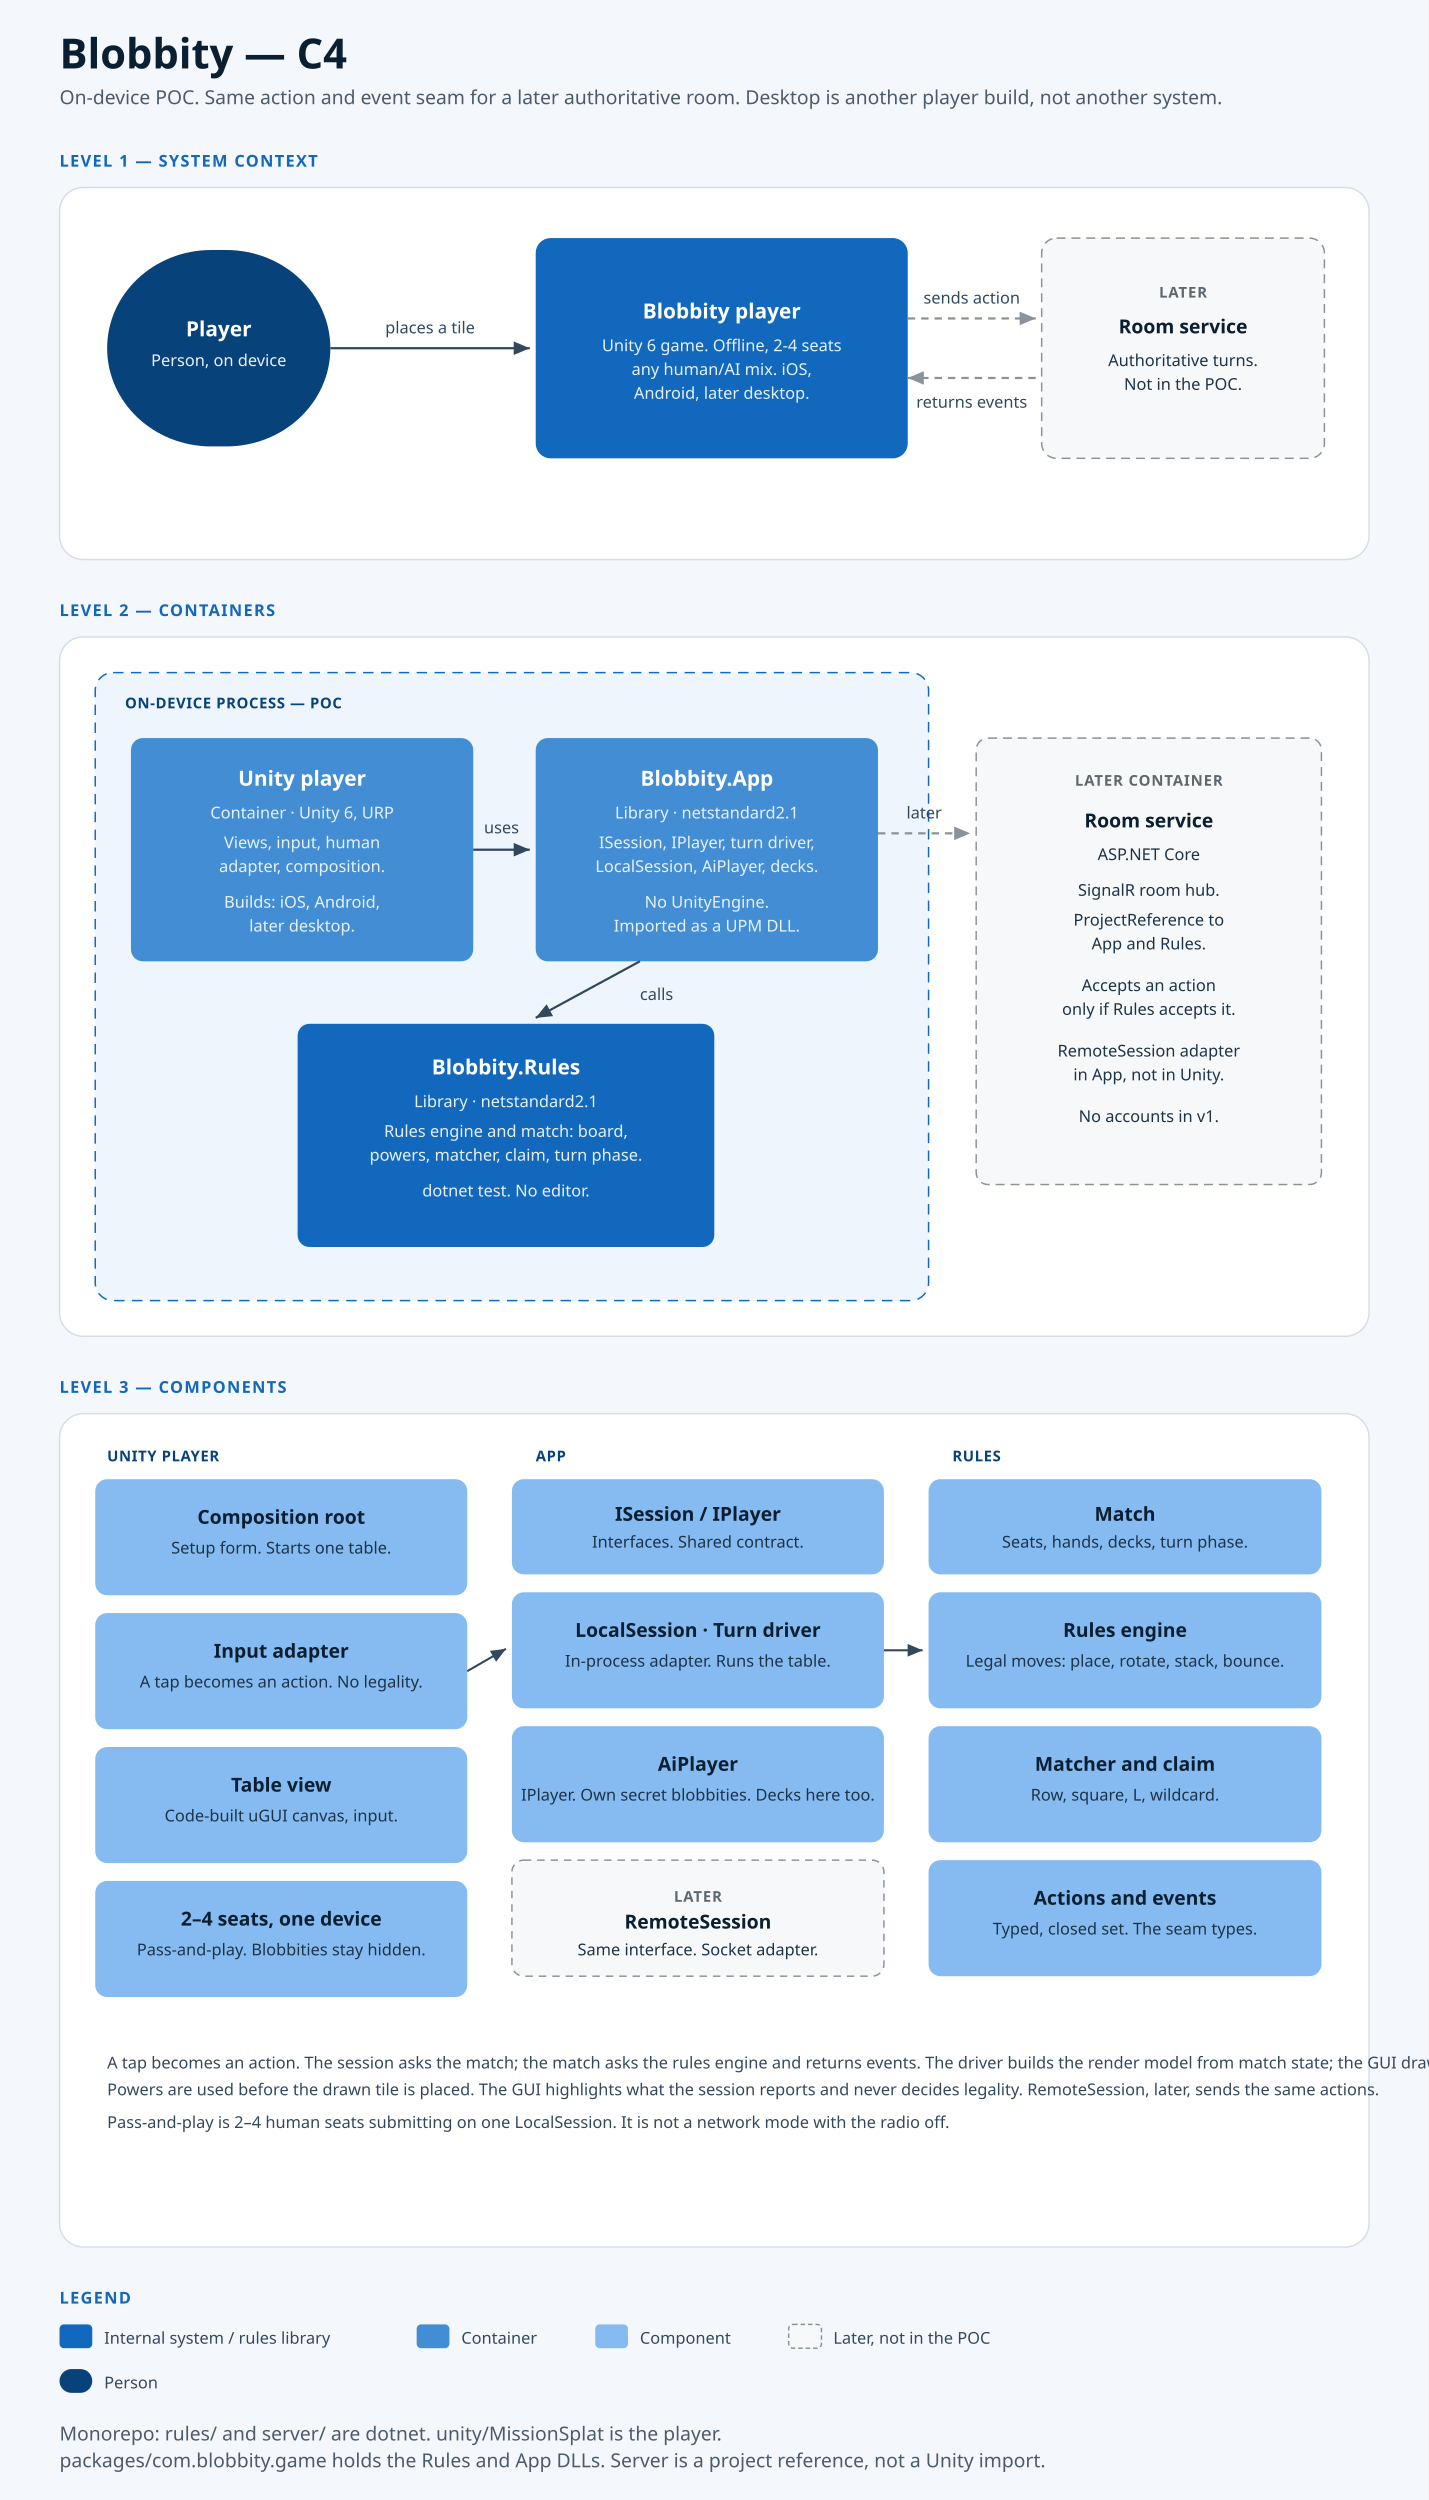
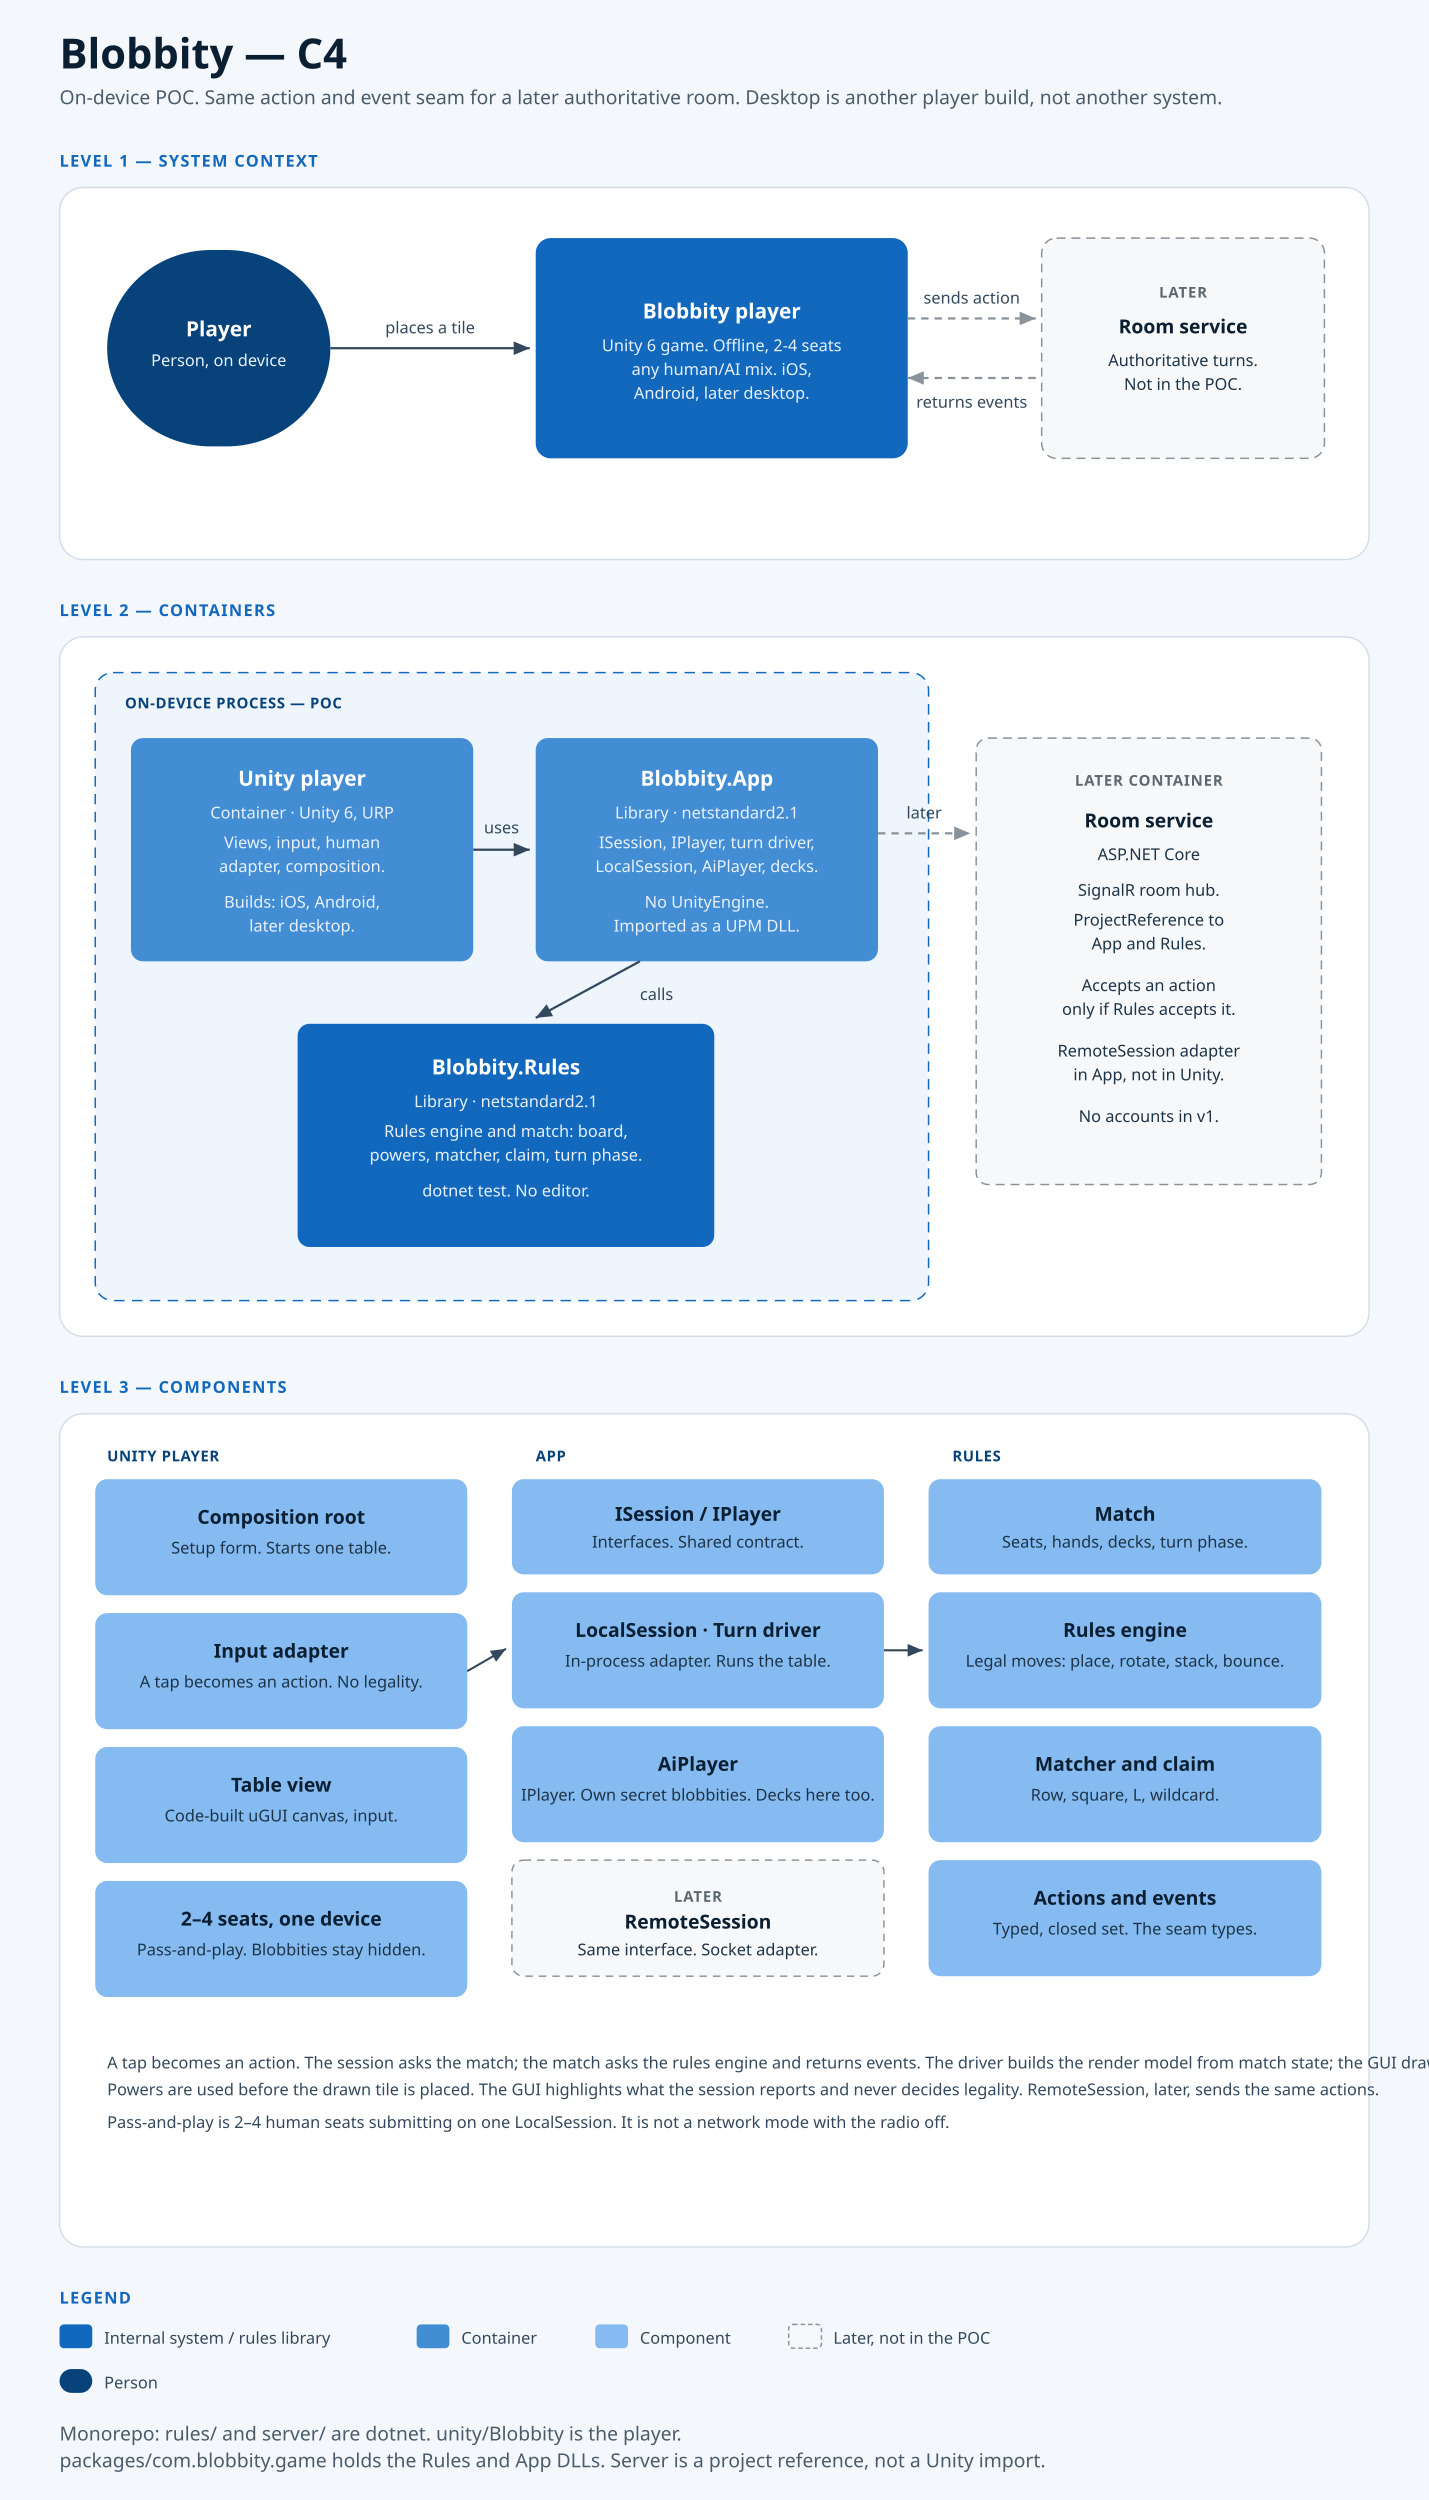
<svg xmlns="http://www.w3.org/2000/svg" viewBox="0 0 960 1680" width="960" height="1680" role="img" aria-labelledby="title desc">
  <defs>
    <style>
      .h1 { font: 700 28px system-ui, Segoe UI, sans-serif; fill: #0b1f33; }
      .h2 { font: 700 16px system-ui, Segoe UI, sans-serif; fill: #0b1f33; }
      .sub { font: 400 13px system-ui, Segoe UI, sans-serif; fill: #4a5b6b; }
      .box-title { font: 700 14px system-ui, Segoe UI, sans-serif; fill: #fff; }
      .box-title-dark { font: 700 13px system-ui, Segoe UI, sans-serif; fill: #0b1f33; }
      .box-body { font: 400 11px system-ui, Segoe UI, sans-serif; fill: #e8f1fa; }
      .box-body-dark { font: 400 11px system-ui, Segoe UI, sans-serif; fill: #1c3348; }
      .tag { font: 700 10px system-ui, Segoe UI, sans-serif; fill: #08427b; letter-spacing: .04em; }
      .rel { font: 400 11px system-ui, Segoe UI, sans-serif; fill: #33485c; }
      .level { font: 700 11px system-ui, Segoe UI, sans-serif; fill: #1168bd; letter-spacing: .08em; }
      .future { font: 700 10px system-ui, Segoe UI, sans-serif; fill: #5c6770; letter-spacing: .06em; }
    </style>
    <marker id="arrow" viewBox="0 0 10 10" refX="9" refY="5" markerWidth="8" markerHeight="8" orient="auto-start-reverse">
      <path d="M 0 1.2 L 9 5 L 0 8.8 z" fill="#33485c" />
    </marker>
    <marker id="arrow-future" viewBox="0 0 10 10" refX="9" refY="5" markerWidth="8" markerHeight="8" orient="auto-start-reverse">
      <path d="M 0 1.2 L 9 5 L 0 8.8 z" fill="#8a939b" />
    </marker>
  </defs>
  <rect width="960" height="1680" fill="#f4f7fb" />
  <text x="40" y="46" class="h1">Blobbity — C4</text>
  <text x="40" y="70" class="sub">On-device POC. Same action and event seam for a later authoritative room. Desktop is another player build, not another system.</text>
  <text x="40" y="112" class="level">LEVEL 1 — SYSTEM CONTEXT</text>
  <rect x="40" y="126" width="880" height="250" rx="16" fill="#fff" stroke="#d5dee8" />
  <rect x="72" y="168" width="150" height="132" rx="70" fill="#08427b" />
  <text x="147" y="226" text-anchor="middle" class="box-title">Player</text>
  <text x="147" y="246" text-anchor="middle" class="box-body">Person, on device</text>
  <rect x="360" y="160" width="250" height="148" rx="10" fill="#1168bd" />
  <text x="485" y="214" text-anchor="middle" class="box-title">Blobbity player</text>
  <text x="485" y="236" text-anchor="middle" class="box-body">Unity 6 game. Offline, 2-4 seats</text>
  <text x="485" y="252" text-anchor="middle" class="box-body">any human/AI mix. iOS,</text>
  <text x="485" y="268" text-anchor="middle" class="box-body">Android, later desktop.</text>
  <rect x="700" y="160" width="190" height="148" rx="10" fill="#f7f8f9" stroke="#8a939b" stroke-dasharray="6 4" />
  <text x="795" y="200" text-anchor="middle" class="future">LATER</text>
  <text x="795" y="224" text-anchor="middle" class="box-title-dark">Room service</text>
  <text x="795" y="246" text-anchor="middle" class="box-body-dark">Authoritative turns.</text>
  <text x="795" y="262" text-anchor="middle" class="box-body-dark">Not in the POC.</text>
  <line x1="222" y1="234" x2="356" y2="234" stroke="#33485c" stroke-width="1.5" marker-end="url(#arrow)" />
  <text x="289" y="224" text-anchor="middle" class="rel">places a tile</text>
  <line x1="610" y1="214" x2="696" y2="214" stroke="#8a939b" stroke-width="1.5" stroke-dasharray="5 4" marker-end="url(#arrow-future)" />
  <text x="653" y="204" text-anchor="middle" class="rel">sends action</text>
  <line x1="696" y1="254" x2="610" y2="254" stroke="#8a939b" stroke-width="1.5" stroke-dasharray="5 4" marker-end="url(#arrow-future)" />
  <text x="653" y="274" text-anchor="middle" class="rel">returns events</text>
  <text x="40" y="414" class="level">LEVEL 2 — CONTAINERS</text>
  <rect x="40" y="428" width="880" height="470" rx="16" fill="#fff" stroke="#d5dee8" />
  <rect x="64" y="452" width="560" height="422" rx="12" fill="#eef5fc" stroke="#1168bd" stroke-dasharray="7 5" />
  <text x="84" y="476" class="tag">ON-DEVICE PROCESS — POC</text>
  <rect x="88" y="496" width="230" height="150" rx="8" fill="#438dd5" />
  <text x="203" y="528" text-anchor="middle" class="box-title">Unity player</text>
  <text x="203" y="550" text-anchor="middle" class="box-body">Container · Unity 6, URP</text>
  <text x="203" y="570" text-anchor="middle" class="box-body">Views, input, human</text>
  <text x="203" y="586" text-anchor="middle" class="box-body">adapter, composition.</text>
  <text x="203" y="610" text-anchor="middle" class="box-body">Builds: iOS, Android,</text>
  <text x="203" y="626" text-anchor="middle" class="box-body">later desktop.</text>
  <rect x="360" y="496" width="230" height="150" rx="8" fill="#438dd5" />
  <text x="475" y="528" text-anchor="middle" class="box-title">Blobbity.App</text>
  <text x="475" y="550" text-anchor="middle" class="box-body">Library · netstandard2.1</text>
  <text x="475" y="570" text-anchor="middle" class="box-body">ISession, IPlayer, turn driver,</text>
  <text x="475" y="586" text-anchor="middle" class="box-body">LocalSession, AiPlayer, decks.</text>
  <text x="475" y="610" text-anchor="middle" class="box-body">No UnityEngine.</text>
  <text x="475" y="626" text-anchor="middle" class="box-body">Imported as a UPM DLL.</text>
  <rect x="200" y="688" width="280" height="150" rx="8" fill="#1168bd" />
  <text x="340" y="722" text-anchor="middle" class="box-title">Blobbity.Rules</text>
  <text x="340" y="744" text-anchor="middle" class="box-body">Library · netstandard2.1</text>
  <text x="340" y="764" text-anchor="middle" class="box-body">Rules engine and match: board,</text>
  <text x="340" y="780" text-anchor="middle" class="box-body">powers, matcher, claim, turn phase.</text>
  <text x="340" y="804" text-anchor="middle" class="box-body">dotnet test. No editor.</text>
  <line x1="318" y1="571" x2="356" y2="571" stroke="#33485c" stroke-width="1.5" marker-end="url(#arrow)" />
  <text x="337" y="560" text-anchor="middle" class="rel">uses</text>
  <line x1="430" y1="646" x2="360" y2="684" stroke="#33485c" stroke-width="1.5" marker-end="url(#arrow)" />
  <text x="430" y="672" class="rel">calls</text>
  <rect x="656" y="496" width="232" height="300" rx="8" fill="#f7f8f9" stroke="#8a939b" stroke-dasharray="6 4" />
  <text x="772" y="528" text-anchor="middle" class="future">LATER CONTAINER</text>
  <text x="772" y="556" text-anchor="middle" class="box-title-dark">Room service</text>
  <text x="772" y="578" text-anchor="middle" class="box-body-dark">ASP.NET Core</text>
  <text x="772" y="602" text-anchor="middle" class="box-body-dark">SignalR room hub.</text>
  <text x="772" y="622" text-anchor="middle" class="box-body-dark">ProjectReference to</text>
  <text x="772" y="638" text-anchor="middle" class="box-body-dark">App and Rules.</text>
  <text x="772" y="666" text-anchor="middle" class="box-body-dark">Accepts an action</text>
  <text x="772" y="682" text-anchor="middle" class="box-body-dark">only if Rules accepts it.</text>
  <text x="772" y="710" text-anchor="middle" class="box-body-dark">RemoteSession adapter</text>
  <text x="772" y="726" text-anchor="middle" class="box-body-dark">in App, not in Unity.</text>
  <text x="772" y="754" text-anchor="middle" class="box-body-dark">No accounts in v1.</text>
  <line x1="590" y1="560" x2="652" y2="560" stroke="#8a939b" stroke-width="1.5" stroke-dasharray="5 4" marker-end="url(#arrow-future)" />
  <text x="621" y="550" text-anchor="middle" class="rel">later</text>
  <text x="40" y="936" class="level">LEVEL 3 — COMPONENTS</text>
  <rect x="40" y="950" width="880" height="560" rx="16" fill="#fff" stroke="#d5dee8" />
  <text x="72" y="982" class="tag">UNITY PLAYER</text>
  <rect x="64" y="994" width="250" height="78" rx="8" fill="#85bbf0" />
  <text x="189" y="1024" text-anchor="middle" class="box-title-dark">Composition root</text>
  <text x="189" y="1044" text-anchor="middle" class="box-body-dark">Setup form. Starts one table.</text>
  <rect x="64" y="1084" width="250" height="78" rx="8" fill="#85bbf0" />
  <text x="189" y="1114" text-anchor="middle" class="box-title-dark">Input adapter</text>
  <text x="189" y="1134" text-anchor="middle" class="box-body-dark">A tap becomes an action. No legality.</text>
  <rect x="64" y="1174" width="250" height="78" rx="8" fill="#85bbf0" />
  <text x="189" y="1204" text-anchor="middle" class="box-title-dark">Table view</text>
  <text x="189" y="1224" text-anchor="middle" class="box-body-dark">Code-built uGUI canvas, input.</text>
  <rect x="64" y="1264" width="250" height="78" rx="8" fill="#85bbf0" />
  <text x="189" y="1294" text-anchor="middle" class="box-title-dark">2–4 seats, one device</text>
  <text x="189" y="1314" text-anchor="middle" class="box-body-dark">Pass-and-play. Blobbities stay hidden.</text>
  <text x="360" y="982" class="tag">APP</text>
  <rect x="344" y="994" width="250" height="64" rx="8" fill="#85bbf0" />
  <text x="469" y="1022" text-anchor="middle" class="box-title-dark">ISession / IPlayer</text>
  <text x="469" y="1040" text-anchor="middle" class="box-body-dark">Interfaces. Shared contract.</text>
  <rect x="344" y="1070" width="250" height="78" rx="8" fill="#85bbf0" />
  <text x="469" y="1100" text-anchor="middle" class="box-title-dark">LocalSession · Turn driver</text>
  <text x="469" y="1120" text-anchor="middle" class="box-body-dark">In-process adapter. Runs the table.</text>
  <rect x="344" y="1160" width="250" height="78" rx="8" fill="#85bbf0" />
  <text x="469" y="1190" text-anchor="middle" class="box-title-dark">AiPlayer</text>
  <text x="469" y="1210" text-anchor="middle" class="box-body-dark">IPlayer. Own secret blobbities. Decks here too.</text>
  <rect x="344" y="1250" width="250" height="78" rx="8" fill="#f7f8f9" stroke="#8a939b" stroke-dasharray="5 4" />
  <text x="469" y="1278" text-anchor="middle" class="future">LATER</text>
  <text x="469" y="1296" text-anchor="middle" class="box-title-dark">RemoteSession</text>
  <text x="469" y="1314" text-anchor="middle" class="box-body-dark">Same interface. Socket adapter.</text>
  <text x="640" y="982" class="tag">RULES</text>
  <rect x="624" y="994" width="264" height="64" rx="8" fill="#85bbf0" />
  <text x="756" y="1022" text-anchor="middle" class="box-title-dark">Match</text>
  <text x="756" y="1040" text-anchor="middle" class="box-body-dark">Seats, hands, decks, turn phase.</text>
  <rect x="624" y="1070" width="264" height="78" rx="8" fill="#85bbf0" />
  <text x="756" y="1100" text-anchor="middle" class="box-title-dark">Rules engine</text>
  <text x="756" y="1120" text-anchor="middle" class="box-body-dark">Legal moves: place, rotate, stack, bounce.</text>
  <rect x="624" y="1160" width="264" height="78" rx="8" fill="#85bbf0" />
  <text x="756" y="1190" text-anchor="middle" class="box-title-dark">Matcher and claim</text>
  <text x="756" y="1210" text-anchor="middle" class="box-body-dark">Row, square, L, wildcard.</text>
  <rect x="624" y="1250" width="264" height="78" rx="8" fill="#85bbf0" />
  <text x="756" y="1280" text-anchor="middle" class="box-title-dark">Actions and events</text>
  <text x="756" y="1300" text-anchor="middle" class="box-body-dark">Typed, closed set. The seam types.</text>
  <line x1="314" y1="1123" x2="340" y2="1108" stroke="#33485c" stroke-width="1.4" marker-end="url(#arrow)" />
  <line x1="594" y1="1109" x2="620" y2="1109" stroke="#33485c" stroke-width="1.4" marker-end="url(#arrow)" />
  <text x="72" y="1390" class="rel">A tap becomes an action. The session asks the match; the match asks the rules engine and returns events. The driver builds the render model from match state; the GUI draws it.</text>
  <text x="72" y="1408" class="rel">Powers are used before the drawn tile is placed. The GUI highlights what the session reports and never decides legality. RemoteSession, later, sends the same actions.</text>
  <text x="72" y="1430" class="rel">Pass-and-play is 2–4 human seats submitting on one LocalSession. It is not a network mode with the radio off.</text>
  <text x="40" y="1548" class="level">LEGEND</text>
  <rect x="40" y="1562" width="22" height="16" rx="3" fill="#1168bd" />
  <text x="70" y="1575" class="rel">Internal system / rules library</text>
  <rect x="280" y="1562" width="22" height="16" rx="3" fill="#438dd5" />
  <text x="310" y="1575" class="rel">Container</text>
  <rect x="400" y="1562" width="22" height="16" rx="3" fill="#85bbf0" />
  <text x="430" y="1575" class="rel">Component</text>
  <rect x="530" y="1562" width="22" height="16" rx="3" fill="#f7f8f9" stroke="#8a939b" stroke-dasharray="3 2" />
  <text x="560" y="1575" class="rel">Later, not in the POC</text>
  <rect x="40" y="1592" width="22" height="16" rx="8" fill="#08427b" />
  <text x="70" y="1605" class="rel">Person</text>
-   <text x="40" y="1640" class="sub">Monorepo: rules/ and server/ are dotnet. unity/MissionSplat is the player.</text>
+   <text x="40" y="1640" class="sub">Monorepo: rules/ and server/ are dotnet. unity/Blobbity is the player.</text>
  <text x="40" y="1658" class="sub">packages/com.blobbity.game holds the Rules and App DLLs. Server is a project reference, not a Unity import.</text>
</svg>
